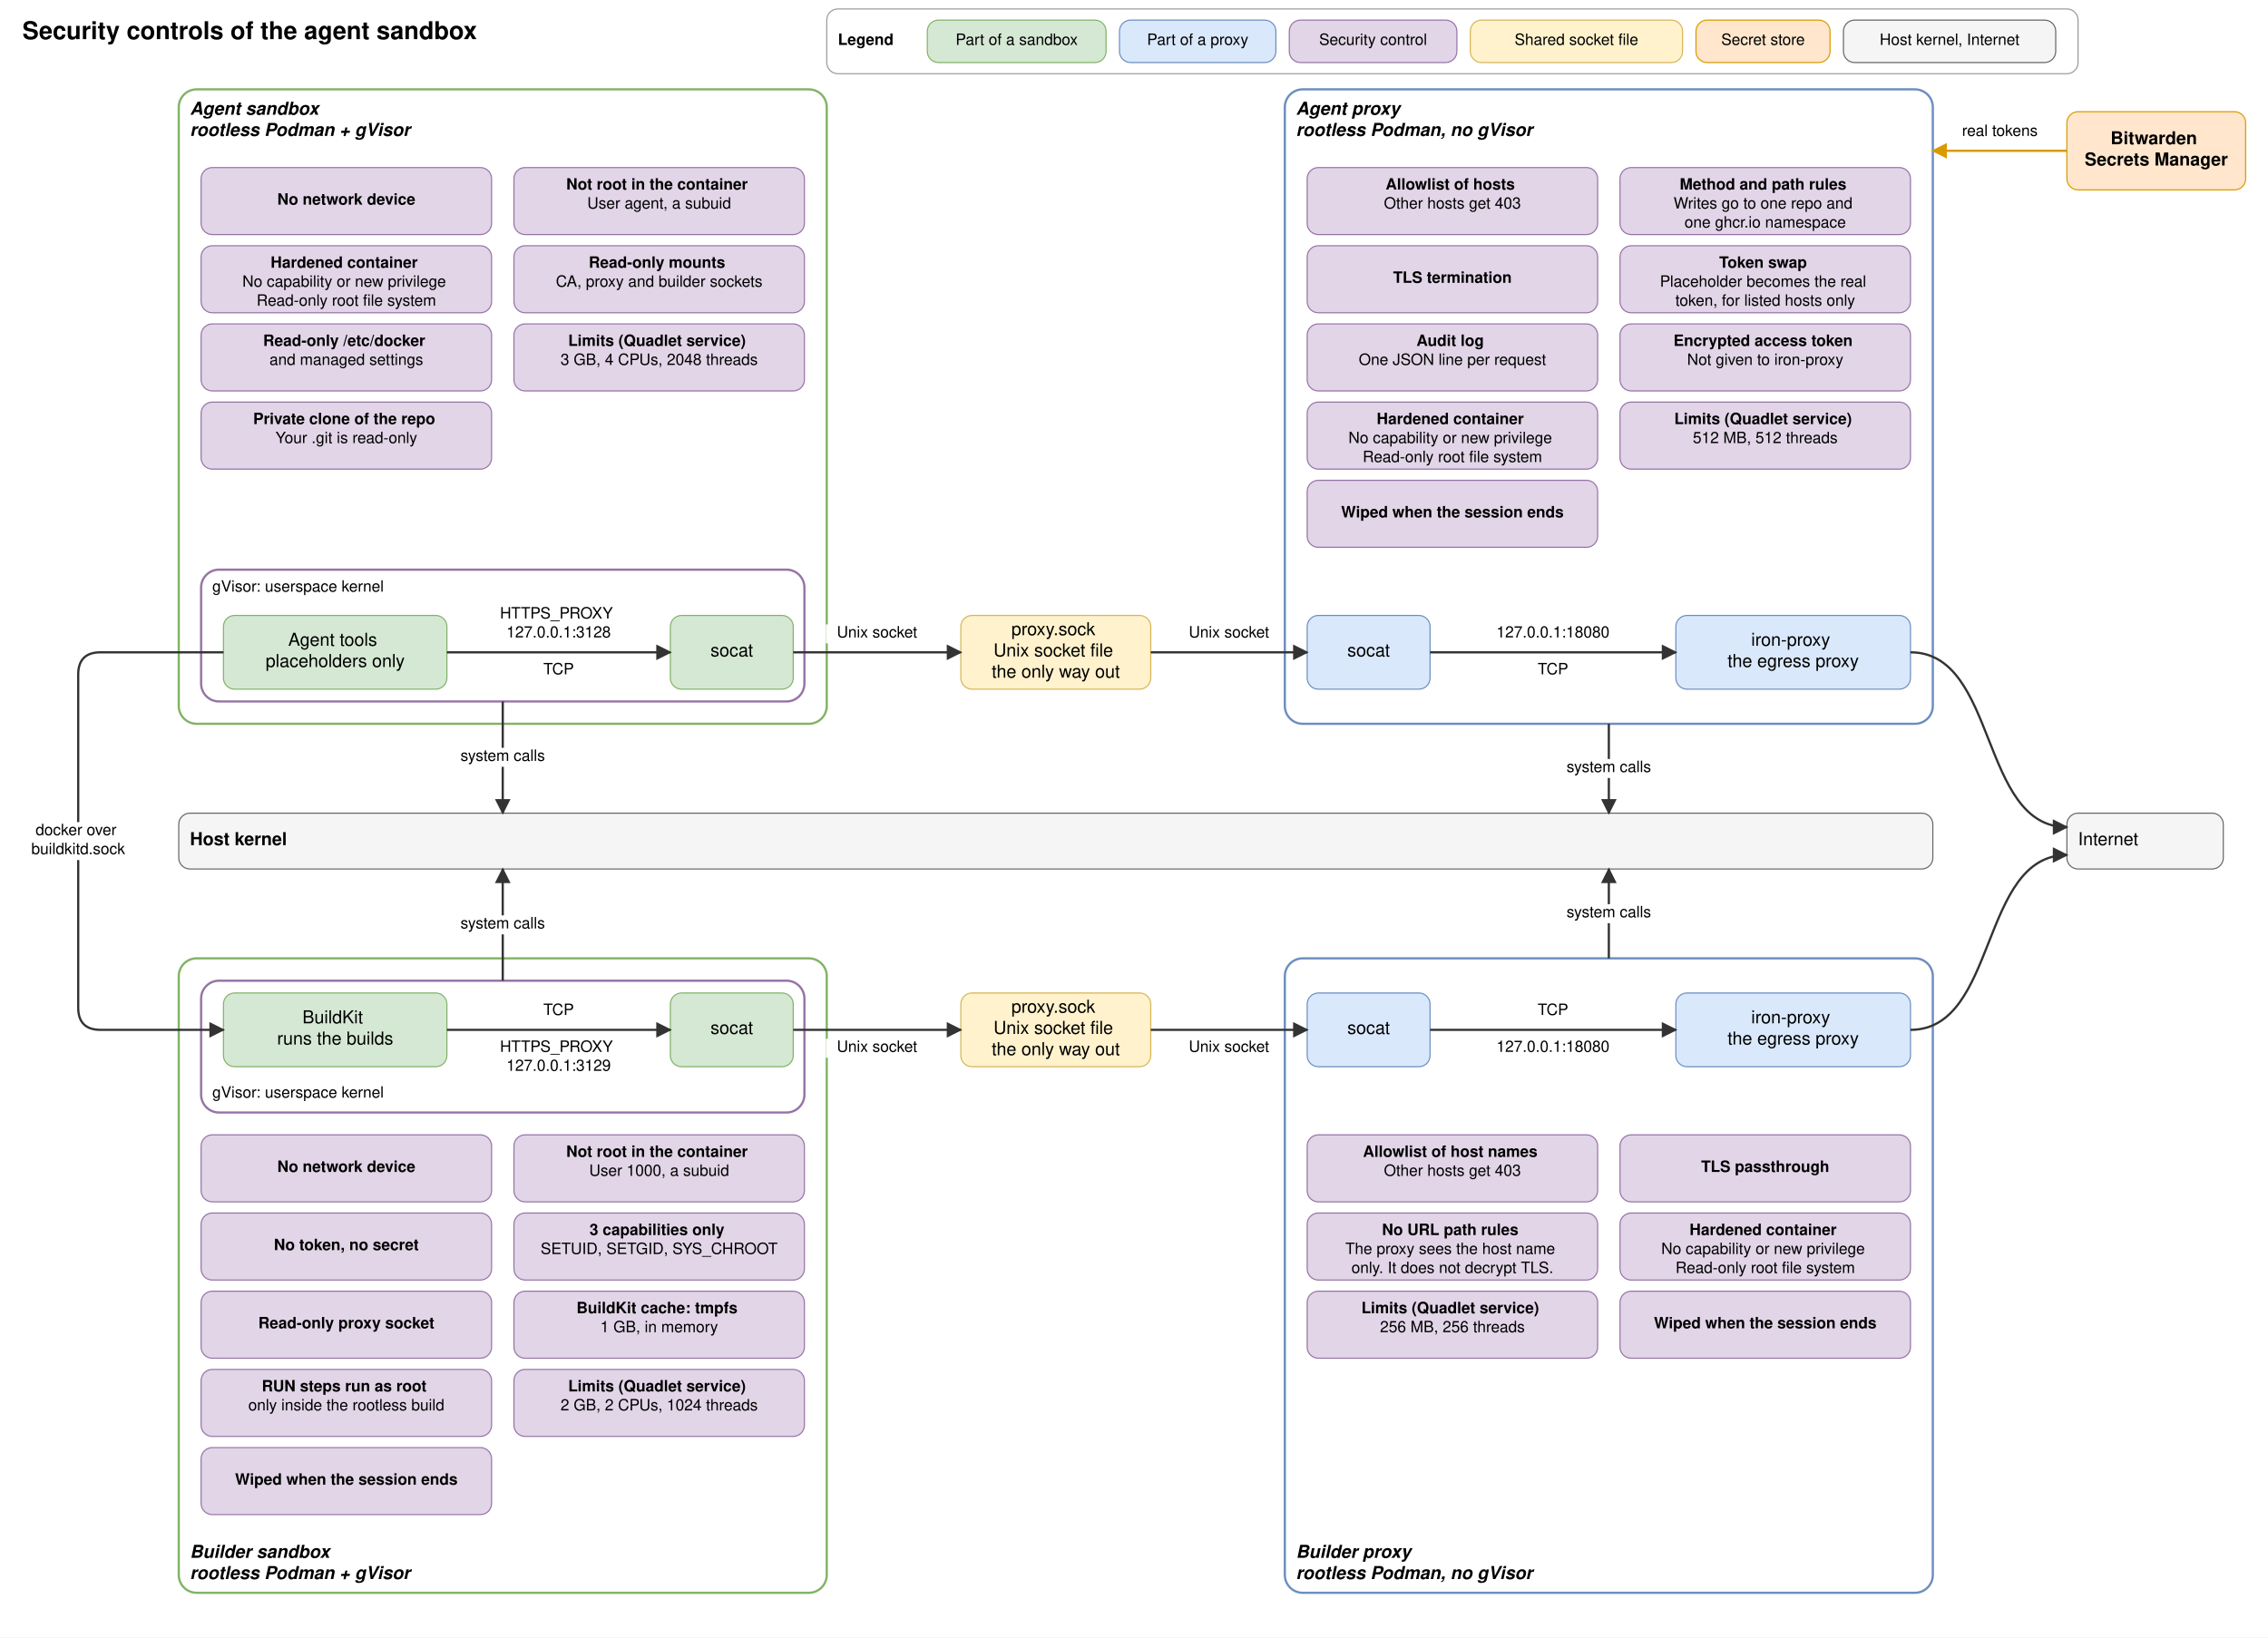
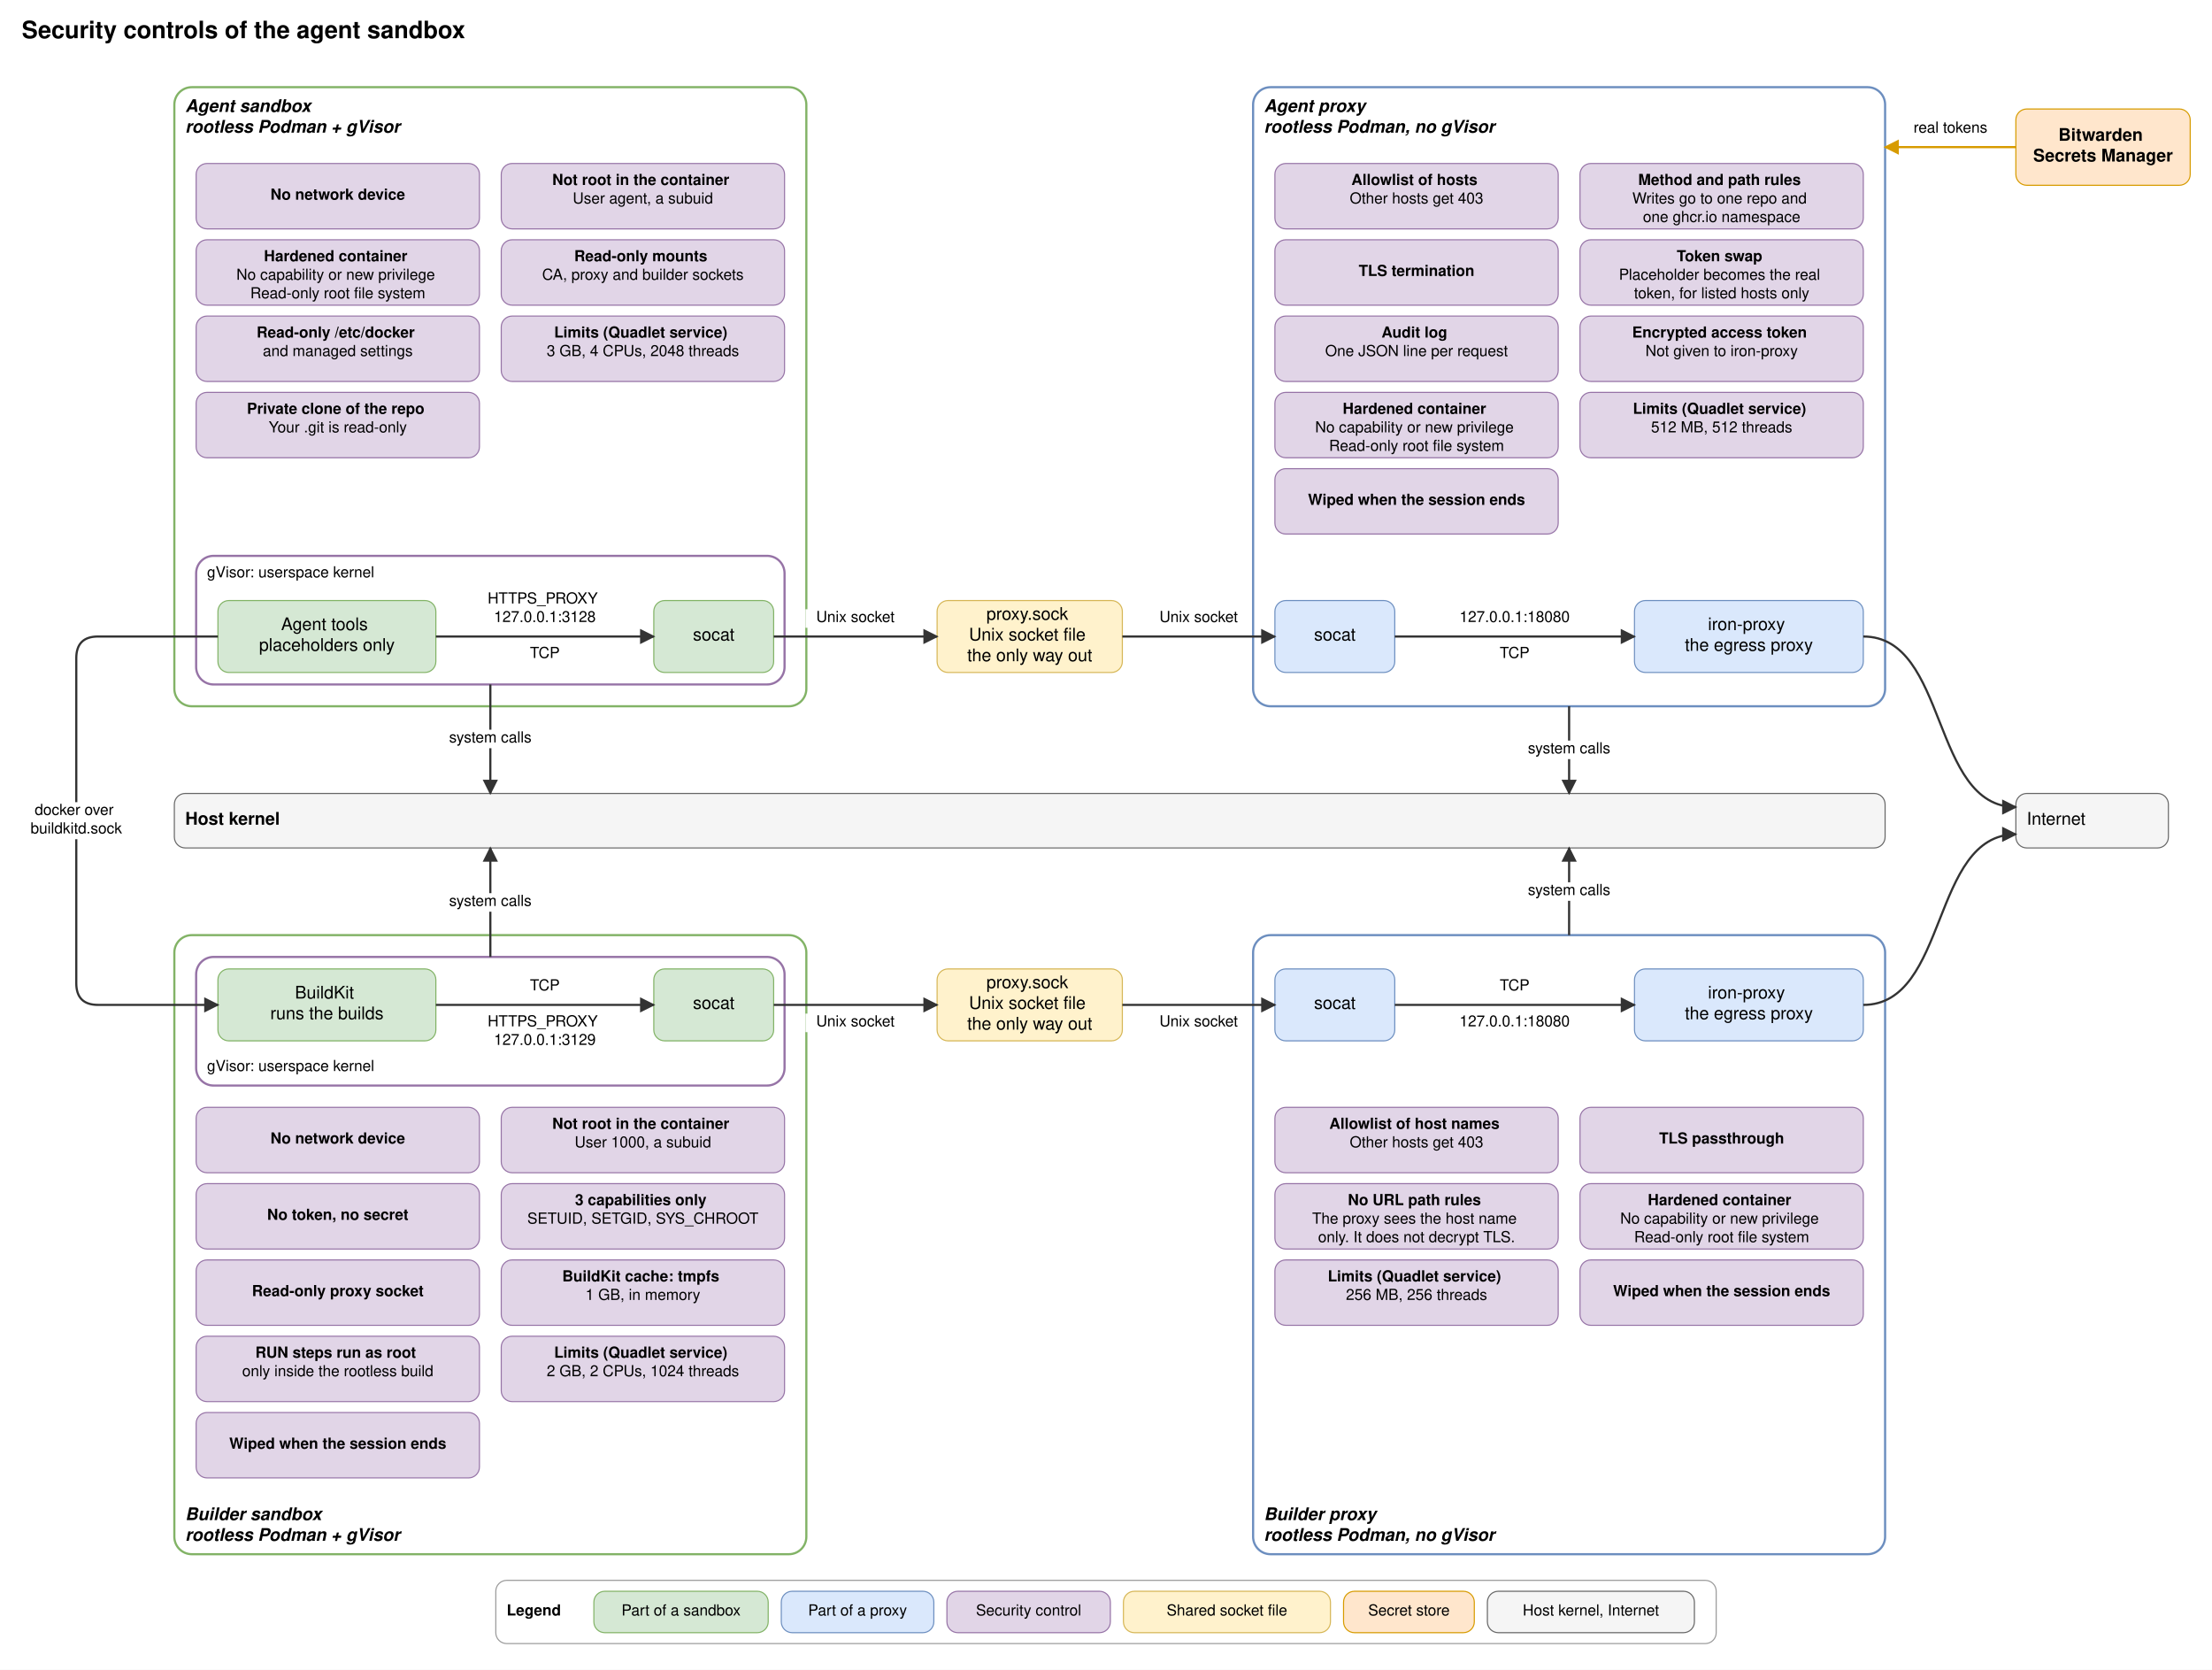
- <svg xmlns="http://www.w3.org/2000/svg" width="2030" height="1466" viewBox="0 0 2030 1466" font-family="Helvetica, Arial, sans-serif" fill="#000000">
+ <svg xmlns="http://www.w3.org/2000/svg" width="2030" height="1532" viewBox="0 0 2030 1532" font-family="Helvetica, Arial, sans-serif" fill="#000000">
  <defs>
    <marker id="a-dark" viewBox="0 0 10 10" refX="9" refY="5" markerWidth="7" markerHeight="7" markerUnits="strokeWidth" orient="auto">
      <path d="M0 0 L10 5 L0 10 z" fill="#333333" />
    </marker>
    <marker id="a-orange" viewBox="0 0 10 10" refX="9" refY="5" markerWidth="7" markerHeight="7" markerUnits="strokeWidth" orient="auto">
      <path d="M0 0 L10 5 L0 10 z" fill="#d79b00" />
    </marker>
  </defs>
-   <rect width="2030" height="1466" fill="#ffffff" />
+   <rect width="2030" height="1532" fill="#ffffff" />
  <text x="20" y="30" dominant-baseline="central" font-size="22" font-weight="bold">Security controls of the agent sandbox</text>
  <rect x="1150" y="80" width="580" height="568" rx="16" fill="#ffffff" stroke="#6c8ebf" stroke-width="2" />
  <text x="1160" y="97.5" text-anchor="start" dominant-baseline="central" font-size="16" font-weight="bold" font-style="italic">
    <tspan x="1160" dy="0">Agent proxy</tspan>
    <tspan x="1160" dy="19">rootless Podman, no gVisor</tspan>
  </text>
  <rect x="1170" y="551" width="110" height="66" rx="10" fill="#dae8fc" stroke="#6c8ebf" stroke-width="1" />
  <text x="1225.0" y="584.0" text-anchor="middle" dominant-baseline="central" font-size="16">
    <tspan x="1225.0" dy="0">socat</tspan>
  </text>
  <rect x="1170" y="150" width="260" height="60" rx="10" fill="#e1d5e7" stroke="#9673a6" stroke-width="1" />
  <text x="1300.0" y="166.5" text-anchor="middle" dominant-baseline="central" font-size="14">
    <tspan x="1300.0" dy="0" font-weight="bold">Allowlist of hosts</tspan>
    <tspan x="1300.0" dy="17">Other hosts get 403</tspan>
  </text>
  <rect x="1450" y="150" width="260" height="60" rx="10" fill="#e1d5e7" stroke="#9673a6" stroke-width="1" />
  <text x="1580.0" y="166.5" text-anchor="middle" dominant-baseline="central" font-size="14">
    <tspan x="1580.0" dy="0" font-weight="bold">Method and path rules</tspan>
    <tspan x="1580.0" dy="17">Writes go to one repo and</tspan>
    <tspan x="1580.0" dy="17">one ghcr.io namespace</tspan>
  </text>
  <rect x="1170" y="220" width="260" height="60" rx="10" fill="#e1d5e7" stroke="#9673a6" stroke-width="1" />
  <text x="1300.0" y="250.0" text-anchor="middle" dominant-baseline="central" font-size="14">
    <tspan x="1300.0" dy="0" font-weight="bold">TLS termination</tspan>
  </text>
  <rect x="1450" y="220" width="260" height="60" rx="10" fill="#e1d5e7" stroke="#9673a6" stroke-width="1" />
  <text x="1580.0" y="236.5" text-anchor="middle" dominant-baseline="central" font-size="14">
    <tspan x="1580.0" dy="0" font-weight="bold">Token swap</tspan>
    <tspan x="1580.0" dy="17">Placeholder becomes the real</tspan>
    <tspan x="1580.0" dy="17">token, for listed hosts only</tspan>
  </text>
  <rect x="1170" y="290" width="260" height="60" rx="10" fill="#e1d5e7" stroke="#9673a6" stroke-width="1" />
  <text x="1300.0" y="306.5" text-anchor="middle" dominant-baseline="central" font-size="14">
    <tspan x="1300.0" dy="0" font-weight="bold">Audit log</tspan>
    <tspan x="1300.0" dy="17">One JSON line per request</tspan>
  </text>
  <rect x="1450" y="290" width="260" height="60" rx="10" fill="#e1d5e7" stroke="#9673a6" stroke-width="1" />
  <text x="1580.0" y="306.5" text-anchor="middle" dominant-baseline="central" font-size="14">
    <tspan x="1580.0" dy="0" font-weight="bold">Encrypted access token</tspan>
    <tspan x="1580.0" dy="17">Not given to iron-proxy</tspan>
  </text>
  <rect x="1170" y="360" width="260" height="60" rx="10" fill="#e1d5e7" stroke="#9673a6" stroke-width="1" />
  <text x="1300.0" y="376.5" text-anchor="middle" dominant-baseline="central" font-size="14">
    <tspan x="1300.0" dy="0" font-weight="bold">Hardened container</tspan>
    <tspan x="1300.0" dy="17">No capability or new privilege</tspan>
    <tspan x="1300.0" dy="17">Read-only root file system</tspan>
  </text>
  <rect x="1450" y="360" width="260" height="60" rx="10" fill="#e1d5e7" stroke="#9673a6" stroke-width="1" />
  <text x="1580.0" y="376.5" text-anchor="middle" dominant-baseline="central" font-size="14">
    <tspan x="1580.0" dy="0" font-weight="bold">Limits (Quadlet service)</tspan>
    <tspan x="1580.0" dy="17">512 MB, 512 threads</tspan>
  </text>
  <rect x="1170" y="430" width="260" height="60" rx="10" fill="#e1d5e7" stroke="#9673a6" stroke-width="1" />
  <text x="1300.0" y="460.0" text-anchor="middle" dominant-baseline="central" font-size="14">
    <tspan x="1300.0" dy="0" font-weight="bold">Wiped when the session ends</tspan>
  </text>
  <rect x="1500" y="551" width="210" height="66" rx="10" fill="#dae8fc" stroke="#6c8ebf" stroke-width="1" />
  <text x="1605.0" y="574.5" text-anchor="middle" dominant-baseline="central" font-size="16">
    <tspan x="1605.0" dy="0">iron-proxy</tspan>
    <tspan x="1605.0" dy="19">the egress proxy</tspan>
  </text>
  <rect x="1150" y="858" width="580" height="568" rx="16" fill="#ffffff" stroke="#6c8ebf" stroke-width="2" />
  <text x="1160" y="1389.5" text-anchor="start" dominant-baseline="central" font-size="16" font-weight="bold" font-style="italic">
    <tspan x="1160" dy="0">Builder proxy</tspan>
    <tspan x="1160" dy="19">rootless Podman, no gVisor</tspan>
  </text>
  <rect x="1170" y="889" width="110" height="66" rx="10" fill="#dae8fc" stroke="#6c8ebf" stroke-width="1" />
  <text x="1225.0" y="922.0" text-anchor="middle" dominant-baseline="central" font-size="16">
    <tspan x="1225.0" dy="0">socat</tspan>
  </text>
  <rect x="1170" y="1016" width="260" height="60" rx="10" fill="#e1d5e7" stroke="#9673a6" stroke-width="1" />
  <text x="1300.0" y="1032.5" text-anchor="middle" dominant-baseline="central" font-size="14">
    <tspan x="1300.0" dy="0" font-weight="bold">Allowlist of host names</tspan>
    <tspan x="1300.0" dy="17">Other hosts get 403</tspan>
  </text>
  <rect x="1450" y="1016" width="260" height="60" rx="10" fill="#e1d5e7" stroke="#9673a6" stroke-width="1" />
  <text x="1580.0" y="1046.0" text-anchor="middle" dominant-baseline="central" font-size="14">
    <tspan x="1580.0" dy="0" font-weight="bold">TLS passthrough</tspan>
  </text>
  <rect x="1170" y="1086" width="260" height="60" rx="10" fill="#e1d5e7" stroke="#9673a6" stroke-width="1" />
  <text x="1300.0" y="1102.5" text-anchor="middle" dominant-baseline="central" font-size="14">
    <tspan x="1300.0" dy="0" font-weight="bold">No URL path rules</tspan>
    <tspan x="1300.0" dy="17">The proxy sees the host name</tspan>
    <tspan x="1300.0" dy="17">only. It does not decrypt TLS.</tspan>
  </text>
  <rect x="1450" y="1086" width="260" height="60" rx="10" fill="#e1d5e7" stroke="#9673a6" stroke-width="1" />
  <text x="1580.0" y="1102.5" text-anchor="middle" dominant-baseline="central" font-size="14">
    <tspan x="1580.0" dy="0" font-weight="bold">Hardened container</tspan>
    <tspan x="1580.0" dy="17">No capability or new privilege</tspan>
    <tspan x="1580.0" dy="17">Read-only root file system</tspan>
  </text>
  <rect x="1170" y="1156" width="260" height="60" rx="10" fill="#e1d5e7" stroke="#9673a6" stroke-width="1" />
  <text x="1300.0" y="1172.5" text-anchor="middle" dominant-baseline="central" font-size="14">
    <tspan x="1300.0" dy="0" font-weight="bold">Limits (Quadlet service)</tspan>
    <tspan x="1300.0" dy="17">256 MB, 256 threads</tspan>
  </text>
  <rect x="1450" y="1156" width="260" height="60" rx="10" fill="#e1d5e7" stroke="#9673a6" stroke-width="1" />
  <text x="1580.0" y="1186.0" text-anchor="middle" dominant-baseline="central" font-size="14">
    <tspan x="1580.0" dy="0" font-weight="bold">Wiped when the session ends</tspan>
  </text>
  <rect x="1500" y="889" width="210" height="66" rx="10" fill="#dae8fc" stroke="#6c8ebf" stroke-width="1" />
  <text x="1605.0" y="912.5" text-anchor="middle" dominant-baseline="central" font-size="16">
    <tspan x="1605.0" dy="0">iron-proxy</tspan>
    <tspan x="1605.0" dy="19">the egress proxy</tspan>
  </text>
  <rect x="160" y="80" width="580" height="568" rx="16" fill="#ffffff" stroke="#82b366" stroke-width="2" />
  <text x="170" y="97.5" text-anchor="start" dominant-baseline="central" font-size="16" font-weight="bold" font-style="italic">
    <tspan x="170" dy="0">Agent sandbox</tspan>
    <tspan x="170" dy="19">rootless Podman + gVisor</tspan>
  </text>
  <rect x="180" y="510" width="540" height="118" rx="16" fill="#ffffff" stroke="#9673a6" stroke-width="2" />
  <text x="190" y="526.5" text-anchor="start" dominant-baseline="central" font-size="14">
    <tspan x="190" dy="0">gVisor: userspace kernel</tspan>
  </text>
  <rect x="180" y="150" width="260" height="60" rx="10" fill="#e1d5e7" stroke="#9673a6" stroke-width="1" />
  <text x="310.0" y="180.0" text-anchor="middle" dominant-baseline="central" font-size="14">
    <tspan x="310.0" dy="0" font-weight="bold">No network device</tspan>
  </text>
  <rect x="460" y="150" width="260" height="60" rx="10" fill="#e1d5e7" stroke="#9673a6" stroke-width="1" />
  <text x="590.0" y="166.5" text-anchor="middle" dominant-baseline="central" font-size="14">
    <tspan x="590.0" dy="0" font-weight="bold">Not root in the container</tspan>
    <tspan x="590.0" dy="17">User agent, a subuid</tspan>
  </text>
  <rect x="180" y="220" width="260" height="60" rx="10" fill="#e1d5e7" stroke="#9673a6" stroke-width="1" />
  <text x="310.0" y="236.5" text-anchor="middle" dominant-baseline="central" font-size="14">
    <tspan x="310.0" dy="0" font-weight="bold">Hardened container</tspan>
    <tspan x="310.0" dy="17">No capability or new privilege</tspan>
    <tspan x="310.0" dy="17">Read-only root file system</tspan>
  </text>
  <rect x="460" y="220" width="260" height="60" rx="10" fill="#e1d5e7" stroke="#9673a6" stroke-width="1" />
  <text x="590.0" y="236.5" text-anchor="middle" dominant-baseline="central" font-size="14">
    <tspan x="590.0" dy="0" font-weight="bold">Read-only mounts</tspan>
    <tspan x="590.0" dy="17">CA, proxy and builder sockets</tspan>
  </text>
  <rect x="180" y="290" width="260" height="60" rx="10" fill="#e1d5e7" stroke="#9673a6" stroke-width="1" />
  <text x="310.0" y="306.5" text-anchor="middle" dominant-baseline="central" font-size="14">
    <tspan x="310.0" dy="0" font-weight="bold">Read-only /etc/docker</tspan>
    <tspan x="310.0" dy="17">and managed settings</tspan>
  </text>
  <rect x="460" y="290" width="260" height="60" rx="10" fill="#e1d5e7" stroke="#9673a6" stroke-width="1" />
  <text x="590.0" y="306.5" text-anchor="middle" dominant-baseline="central" font-size="14">
    <tspan x="590.0" dy="0" font-weight="bold">Limits (Quadlet service)</tspan>
    <tspan x="590.0" dy="17">3 GB, 4 CPUs, 2048 threads</tspan>
  </text>
  <rect x="180" y="360" width="260" height="60" rx="10" fill="#e1d5e7" stroke="#9673a6" stroke-width="1" />
  <text x="310.0" y="376.5" text-anchor="middle" dominant-baseline="central" font-size="14">
    <tspan x="310.0" dy="0" font-weight="bold">Private clone of the repo</tspan>
    <tspan x="310.0" dy="17">Your .git is read-only</tspan>
  </text>
  <rect x="200" y="551" width="200" height="66" rx="10" fill="#d5e8d4" stroke="#82b366" stroke-width="1" />
  <text x="300.0" y="574.5" text-anchor="middle" dominant-baseline="central" font-size="16">
    <tspan x="300.0" dy="0">Agent tools</tspan>
    <tspan x="300.0" dy="19">placeholders only</tspan>
  </text>
  <rect x="600" y="551" width="110" height="66" rx="10" fill="#d5e8d4" stroke="#82b366" stroke-width="1" />
  <text x="655.0" y="584.0" text-anchor="middle" dominant-baseline="central" font-size="16">
    <tspan x="655.0" dy="0">socat</tspan>
  </text>
  <rect x="160" y="858" width="580" height="568" rx="16" fill="#ffffff" stroke="#82b366" stroke-width="2" />
  <text x="170" y="1389.5" text-anchor="start" dominant-baseline="central" font-size="16" font-weight="bold" font-style="italic">
    <tspan x="170" dy="0">Builder sandbox</tspan>
    <tspan x="170" dy="19">rootless Podman + gVisor</tspan>
  </text>
  <rect x="180" y="878" width="540" height="118" rx="16" fill="#ffffff" stroke="#9673a6" stroke-width="2" />
  <text x="190" y="979.5" text-anchor="start" dominant-baseline="central" font-size="14">
    <tspan x="190" dy="0">gVisor: userspace kernel</tspan>
  </text>
  <rect x="180" y="1016" width="260" height="60" rx="10" fill="#e1d5e7" stroke="#9673a6" stroke-width="1" />
  <text x="310.0" y="1046.0" text-anchor="middle" dominant-baseline="central" font-size="14">
    <tspan x="310.0" dy="0" font-weight="bold">No network device</tspan>
  </text>
  <rect x="460" y="1016" width="260" height="60" rx="10" fill="#e1d5e7" stroke="#9673a6" stroke-width="1" />
  <text x="590.0" y="1032.5" text-anchor="middle" dominant-baseline="central" font-size="14">
    <tspan x="590.0" dy="0" font-weight="bold">Not root in the container</tspan>
    <tspan x="590.0" dy="17">User 1000, a subuid</tspan>
  </text>
  <rect x="180" y="1086" width="260" height="60" rx="10" fill="#e1d5e7" stroke="#9673a6" stroke-width="1" />
  <text x="310.0" y="1116.0" text-anchor="middle" dominant-baseline="central" font-size="14">
    <tspan x="310.0" dy="0" font-weight="bold">No token, no secret</tspan>
  </text>
  <rect x="460" y="1086" width="260" height="60" rx="10" fill="#e1d5e7" stroke="#9673a6" stroke-width="1" />
  <text x="590.0" y="1102.5" text-anchor="middle" dominant-baseline="central" font-size="14">
    <tspan x="590.0" dy="0" font-weight="bold">3 capabilities only</tspan>
    <tspan x="590.0" dy="17">SETUID, SETGID, SYS_CHROOT</tspan>
  </text>
  <rect x="180" y="1156" width="260" height="60" rx="10" fill="#e1d5e7" stroke="#9673a6" stroke-width="1" />
  <text x="310.0" y="1186.0" text-anchor="middle" dominant-baseline="central" font-size="14">
    <tspan x="310.0" dy="0" font-weight="bold">Read-only proxy socket</tspan>
  </text>
  <rect x="460" y="1156" width="260" height="60" rx="10" fill="#e1d5e7" stroke="#9673a6" stroke-width="1" />
  <text x="590.0" y="1172.5" text-anchor="middle" dominant-baseline="central" font-size="14">
    <tspan x="590.0" dy="0" font-weight="bold">BuildKit cache: tmpfs</tspan>
    <tspan x="590.0" dy="17">1 GB, in memory</tspan>
  </text>
  <rect x="180" y="1226" width="260" height="60" rx="10" fill="#e1d5e7" stroke="#9673a6" stroke-width="1" />
  <text x="310.0" y="1242.5" text-anchor="middle" dominant-baseline="central" font-size="14">
    <tspan x="310.0" dy="0" font-weight="bold">RUN steps run as root</tspan>
    <tspan x="310.0" dy="17">only inside the rootless build</tspan>
  </text>
  <rect x="460" y="1226" width="260" height="60" rx="10" fill="#e1d5e7" stroke="#9673a6" stroke-width="1" />
  <text x="590.0" y="1242.5" text-anchor="middle" dominant-baseline="central" font-size="14">
    <tspan x="590.0" dy="0" font-weight="bold">Limits (Quadlet service)</tspan>
    <tspan x="590.0" dy="17">2 GB, 2 CPUs, 1024 threads</tspan>
  </text>
  <rect x="180" y="1296" width="260" height="60" rx="10" fill="#e1d5e7" stroke="#9673a6" stroke-width="1" />
  <text x="310.0" y="1326.0" text-anchor="middle" dominant-baseline="central" font-size="14">
    <tspan x="310.0" dy="0" font-weight="bold">Wiped when the session ends</tspan>
  </text>
  <rect x="200" y="889" width="200" height="66" rx="10" fill="#d5e8d4" stroke="#82b366" stroke-width="1" />
  <text x="300.0" y="912.5" text-anchor="middle" dominant-baseline="central" font-size="16">
    <tspan x="300.0" dy="0">BuildKit</tspan>
    <tspan x="300.0" dy="19">runs the builds</tspan>
  </text>
  <rect x="600" y="889" width="110" height="66" rx="10" fill="#d5e8d4" stroke="#82b366" stroke-width="1" />
  <text x="655.0" y="922.0" text-anchor="middle" dominant-baseline="central" font-size="16">
    <tspan x="655.0" dy="0">socat</tspan>
  </text>
  <rect x="860" y="551" width="170" height="66" rx="10" fill="#fff2cc" stroke="#d6b656" stroke-width="1" />
  <text x="945.0" y="565.0" text-anchor="middle" dominant-baseline="central" font-size="16">
    <tspan x="945.0" dy="0">proxy.sock</tspan>
    <tspan x="945.0" dy="19">Unix socket file</tspan>
    <tspan x="945.0" dy="19">the only way out</tspan>
  </text>
  <rect x="860" y="889" width="170" height="66" rx="10" fill="#fff2cc" stroke="#d6b656" stroke-width="1" />
  <text x="945.0" y="903.0" text-anchor="middle" dominant-baseline="central" font-size="16">
    <tspan x="945.0" dy="0">proxy.sock</tspan>
    <tspan x="945.0" dy="19">Unix socket file</tspan>
    <tspan x="945.0" dy="19">the only way out</tspan>
  </text>
  <rect x="160" y="728" width="1570" height="50" rx="10" fill="#f5f5f5" stroke="#666666" stroke-width="1" />
  <text x="170" y="753.0" text-anchor="start" dominant-baseline="central" font-size="16" font-weight="bold">
    <tspan x="170" dy="0">Host kernel</tspan>
  </text>
  <rect x="1850" y="100" width="160" height="70" rx="10" fill="#ffe6cc" stroke="#d79b00" stroke-width="1" />
  <text x="1930.0" y="125.5" text-anchor="middle" dominant-baseline="central" font-size="16" font-weight="bold">
    <tspan x="1930.0" dy="0">Bitwarden</tspan>
    <tspan x="1930.0" dy="19">Secrets Manager</tspan>
  </text>
  <rect x="1850" y="728" width="140" height="50" rx="10" fill="#f5f5f5" stroke="#666666" stroke-width="1" />
  <text x="1860" y="753.0" text-anchor="start" dominant-baseline="central" font-size="16">
    <tspan x="1860" dy="0">Internet</tspan>
  </text>
-   <rect x="740" y="8" width="1120" height="58" rx="10" fill="#ffffff" stroke="#999999" stroke-width="1" />
-   <text x="750" y="37.0" text-anchor="start" dominant-baseline="central" font-size="14" font-weight="bold">
-     <tspan x="750" dy="0">Legend</tspan>
-   </text>
-   <rect x="830" y="18" width="160" height="38" rx="10" fill="#d5e8d4" stroke="#82b366" stroke-width="1" />
-   <text x="910.0" y="37.0" text-anchor="middle" dominant-baseline="central" font-size="14">
-     <tspan x="910.0" dy="0">Part of a sandbox</tspan>
-   </text>
-   <rect x="1002" y="18" width="140" height="38" rx="10" fill="#dae8fc" stroke="#6c8ebf" stroke-width="1" />
-   <text x="1072.0" y="37.0" text-anchor="middle" dominant-baseline="central" font-size="14">
-     <tspan x="1072.0" dy="0">Part of a proxy</tspan>
-   </text>
-   <rect x="1154" y="18" width="150" height="38" rx="10" fill="#e1d5e7" stroke="#9673a6" stroke-width="1" />
-   <text x="1229.0" y="37.0" text-anchor="middle" dominant-baseline="central" font-size="14">
-     <tspan x="1229.0" dy="0">Security control</tspan>
-   </text>
-   <rect x="1316" y="18" width="190" height="38" rx="10" fill="#fff2cc" stroke="#d6b656" stroke-width="1" />
-   <text x="1411.0" y="37.0" text-anchor="middle" dominant-baseline="central" font-size="14">
-     <tspan x="1411.0" dy="0">Shared socket file</tspan>
-   </text>
-   <rect x="1518" y="18" width="120" height="38" rx="10" fill="#ffe6cc" stroke="#d79b00" stroke-width="1" />
-   <text x="1578.0" y="37.0" text-anchor="middle" dominant-baseline="central" font-size="14">
-     <tspan x="1578.0" dy="0">Secret store</tspan>
-   </text>
-   <rect x="1650" y="18" width="190" height="38" rx="10" fill="#f5f5f5" stroke="#666666" stroke-width="1" />
-   <text x="1745.0" y="37.0" text-anchor="middle" dominant-baseline="central" font-size="14">
-     <tspan x="1745.0" dy="0">Host kernel, Internet</tspan>
+   <rect x="455" y="1450" width="1120" height="58" rx="10" fill="#ffffff" stroke="#999999" stroke-width="1" />
+   <text x="465" y="1479.0" text-anchor="start" dominant-baseline="central" font-size="14" font-weight="bold">
+     <tspan x="465" dy="0">Legend</tspan>
+   </text>
+   <rect x="545" y="1460" width="160" height="38" rx="10" fill="#d5e8d4" stroke="#82b366" stroke-width="1" />
+   <text x="625.0" y="1479.0" text-anchor="middle" dominant-baseline="central" font-size="14">
+     <tspan x="625.0" dy="0">Part of a sandbox</tspan>
+   </text>
+   <rect x="717" y="1460" width="140" height="38" rx="10" fill="#dae8fc" stroke="#6c8ebf" stroke-width="1" />
+   <text x="787.0" y="1479.0" text-anchor="middle" dominant-baseline="central" font-size="14">
+     <tspan x="787.0" dy="0">Part of a proxy</tspan>
+   </text>
+   <rect x="869" y="1460" width="150" height="38" rx="10" fill="#e1d5e7" stroke="#9673a6" stroke-width="1" />
+   <text x="944.0" y="1479.0" text-anchor="middle" dominant-baseline="central" font-size="14">
+     <tspan x="944.0" dy="0">Security control</tspan>
+   </text>
+   <rect x="1031" y="1460" width="190" height="38" rx="10" fill="#fff2cc" stroke="#d6b656" stroke-width="1" />
+   <text x="1126.0" y="1479.0" text-anchor="middle" dominant-baseline="central" font-size="14">
+     <tspan x="1126.0" dy="0">Shared socket file</tspan>
+   </text>
+   <rect x="1233" y="1460" width="120" height="38" rx="10" fill="#ffe6cc" stroke="#d79b00" stroke-width="1" />
+   <text x="1293.0" y="1479.0" text-anchor="middle" dominant-baseline="central" font-size="14">
+     <tspan x="1293.0" dy="0">Secret store</tspan>
+   </text>
+   <rect x="1365" y="1460" width="190" height="38" rx="10" fill="#f5f5f5" stroke="#666666" stroke-width="1" />
+   <text x="1460.0" y="1479.0" text-anchor="middle" dominant-baseline="central" font-size="14">
+     <tspan x="1460.0" dy="0">Host kernel, Internet</tspan>
  </text>
  <path d="M400 584.0 C500.0 584.0 500.0 584.0 600 584.0" fill="none" stroke="#333333" stroke-width="2" marker-end="url(#a-dark)" />
  <rect x="442.8" y="542.0" width="114.4" height="34" fill="#ffffff" />
  <text x="500.0" y="550.5" text-anchor="middle" dominant-baseline="central" font-size="14">
    <tspan x="500.0" dy="0">HTTPS_PROXY</tspan>
    <tspan x="500.0" dy="17">127.0.0.1:3128</tspan>
  </text>
  <rect x="484.6" y="592.0" width="30.8" height="17" fill="#ffffff" />
  <text x="500.0" y="600.5" text-anchor="middle" dominant-baseline="central" font-size="14">
    <tspan x="500.0" dy="0">TCP</tspan>
  </text>
  <path d="M710 584.0 C785.0 584.0 785.0 584.0 860 584.0" fill="none" stroke="#333333" stroke-width="2" marker-end="url(#a-dark)" />
  <rect x="739.2" y="559.0" width="91.6" height="17" fill="#ffffff" />
  <text x="785.0" y="567.5" text-anchor="middle" dominant-baseline="central" font-size="14">
    <tspan x="785.0" dy="0">Unix socket</tspan>
  </text>
  <path d="M1030 584.0 C1100.0 584.0 1100.0 584.0 1170 584.0" fill="none" stroke="#333333" stroke-width="2" marker-end="url(#a-dark)" />
  <rect x="1054.2" y="559.0" width="91.6" height="17" fill="#ffffff" />
  <text x="1100.0" y="567.5" text-anchor="middle" dominant-baseline="central" font-size="14">
    <tspan x="1100.0" dy="0">Unix socket</tspan>
  </text>
  <path d="M1280 584.0 C1390.0 584.0 1390.0 584.0 1500 584.0" fill="none" stroke="#333333" stroke-width="2" marker-end="url(#a-dark)" />
  <rect x="1329.0" y="559.0" width="122.0" height="17" fill="#ffffff" />
  <text x="1390.0" y="567.5" text-anchor="middle" dominant-baseline="central" font-size="14">
    <tspan x="1390.0" dy="0">127.0.0.1:18080</tspan>
  </text>
  <rect x="1374.6" y="592.0" width="30.8" height="17" fill="#ffffff" />
  <text x="1390.0" y="600.5" text-anchor="middle" dominant-baseline="central" font-size="14">
    <tspan x="1390.0" dy="0">TCP</tspan>
  </text>
  <path d="M1710 584.0 C1788.25 584.0 1771.75 740.5 1850 740.5" fill="none" stroke="#333333" stroke-width="2" marker-end="url(#a-dark)" />
  <path d="M1850 135.0 C1790.0 135.0 1790.0 134.982 1730 134.982" fill="none" stroke="#d79b00" stroke-width="2" marker-end="url(#a-orange)" />
  <rect x="1744.2" y="109.991" width="91.6" height="17" fill="#ffffff" />
  <text x="1790.0" y="118.491" text-anchor="middle" dominant-baseline="central" font-size="14">
    <tspan x="1790.0" dy="0">real tokens</tspan>
  </text>
  <path d="M400 922.0 C500.0 922.0 500.0 922.0 600 922.0" fill="none" stroke="#333333" stroke-width="2" marker-end="url(#a-dark)" />
  <rect x="484.6" y="897.0" width="30.8" height="17" fill="#ffffff" />
  <text x="500.0" y="905.5" text-anchor="middle" dominant-baseline="central" font-size="14">
    <tspan x="500.0" dy="0">TCP</tspan>
  </text>
  <rect x="442.8" y="930.0" width="114.4" height="34" fill="#ffffff" />
  <text x="500.0" y="938.5" text-anchor="middle" dominant-baseline="central" font-size="14">
    <tspan x="500.0" dy="0">HTTPS_PROXY</tspan>
    <tspan x="500.0" dy="17">127.0.0.1:3129</tspan>
  </text>
  <path d="M710 922.0 C785.0 922.0 785.0 922.0 860 922.0" fill="none" stroke="#333333" stroke-width="2" marker-end="url(#a-dark)" />
  <rect x="739.2" y="930.0" width="91.6" height="17" fill="#ffffff" />
  <text x="785.0" y="938.5" text-anchor="middle" dominant-baseline="central" font-size="14">
    <tspan x="785.0" dy="0">Unix socket</tspan>
  </text>
  <path d="M1030 922.0 C1100.0 922.0 1100.0 922.0 1170 922.0" fill="none" stroke="#333333" stroke-width="2" marker-end="url(#a-dark)" />
  <rect x="1054.2" y="930.0" width="91.6" height="17" fill="#ffffff" />
  <text x="1100.0" y="938.5" text-anchor="middle" dominant-baseline="central" font-size="14">
    <tspan x="1100.0" dy="0">Unix socket</tspan>
  </text>
  <path d="M1280 922.0 C1390.0 922.0 1390.0 922.0 1500 922.0" fill="none" stroke="#333333" stroke-width="2" marker-end="url(#a-dark)" />
  <rect x="1374.6" y="897.0" width="30.8" height="17" fill="#ffffff" />
  <text x="1390.0" y="905.5" text-anchor="middle" dominant-baseline="central" font-size="14">
    <tspan x="1390.0" dy="0">TCP</tspan>
  </text>
  <rect x="1329.0" y="930.0" width="122.0" height="17" fill="#ffffff" />
  <text x="1390.0" y="938.5" text-anchor="middle" dominant-baseline="central" font-size="14">
    <tspan x="1390.0" dy="0">127.0.0.1:18080</tspan>
  </text>
  <path d="M1710 922.0 C1788.25 922.0 1771.75 765.5 1850 765.5" fill="none" stroke="#333333" stroke-width="2" marker-end="url(#a-dark)" />
  <path d="M200 584.0 L90.0 584.0 Q70 584 70.0 604.0 L70.0 902.0 Q70 922 90.0 922.0 L200 922.0" fill="none" stroke="#333333" stroke-width="2" marker-end="url(#a-dark)" />
  <rect x="12.8" y="736.0" width="114.4" height="34" fill="#ffffff" />
  <text x="70.0" y="744.5" text-anchor="middle" dominant-baseline="central" font-size="14">
    <tspan x="70.0" dy="0">docker over</tspan>
    <tspan x="70.0" dy="17">buildkitd.sock</tspan>
  </text>
  <path d="M450.0 628 C450.0 678.0 449.979 678.0 449.979 728" fill="none" stroke="#333333" stroke-width="2" marker-end="url(#a-dark)" />
  <rect x="400.389" y="669.5" width="99.2" height="17" fill="#ffffff" />
  <text x="449.989" y="678.0" text-anchor="middle" dominant-baseline="central" font-size="14">
    <tspan x="449.989" dy="0">system calls</tspan>
  </text>
  <path d="M450.0 878 C450.0 828.0 449.979 828.0 449.979 778" fill="none" stroke="#333333" stroke-width="2" marker-end="url(#a-dark)" />
  <rect x="400.389" y="819.5" width="99.2" height="17" fill="#ffffff" />
  <text x="449.989" y="828.0" text-anchor="middle" dominant-baseline="central" font-size="14">
    <tspan x="449.989" dy="0">system calls</tspan>
  </text>
  <path d="M1440.0 648 C1440.0 688.0 1440.021 688.0 1440.021 728" fill="none" stroke="#333333" stroke-width="2" marker-end="url(#a-dark)" />
  <rect x="1390.411" y="679.5" width="99.2" height="17" fill="#ffffff" />
  <text x="1440.011" y="688.0" text-anchor="middle" dominant-baseline="central" font-size="14">
    <tspan x="1440.011" dy="0">system calls</tspan>
  </text>
  <path d="M1440.0 858 C1440.0 818.0 1440.021 818.0 1440.021 778" fill="none" stroke="#333333" stroke-width="2" marker-end="url(#a-dark)" />
  <rect x="1390.411" y="809.5" width="99.2" height="17" fill="#ffffff" />
  <text x="1440.011" y="818.0" text-anchor="middle" dominant-baseline="central" font-size="14">
    <tspan x="1440.011" dy="0">system calls</tspan>
  </text>
</svg>
